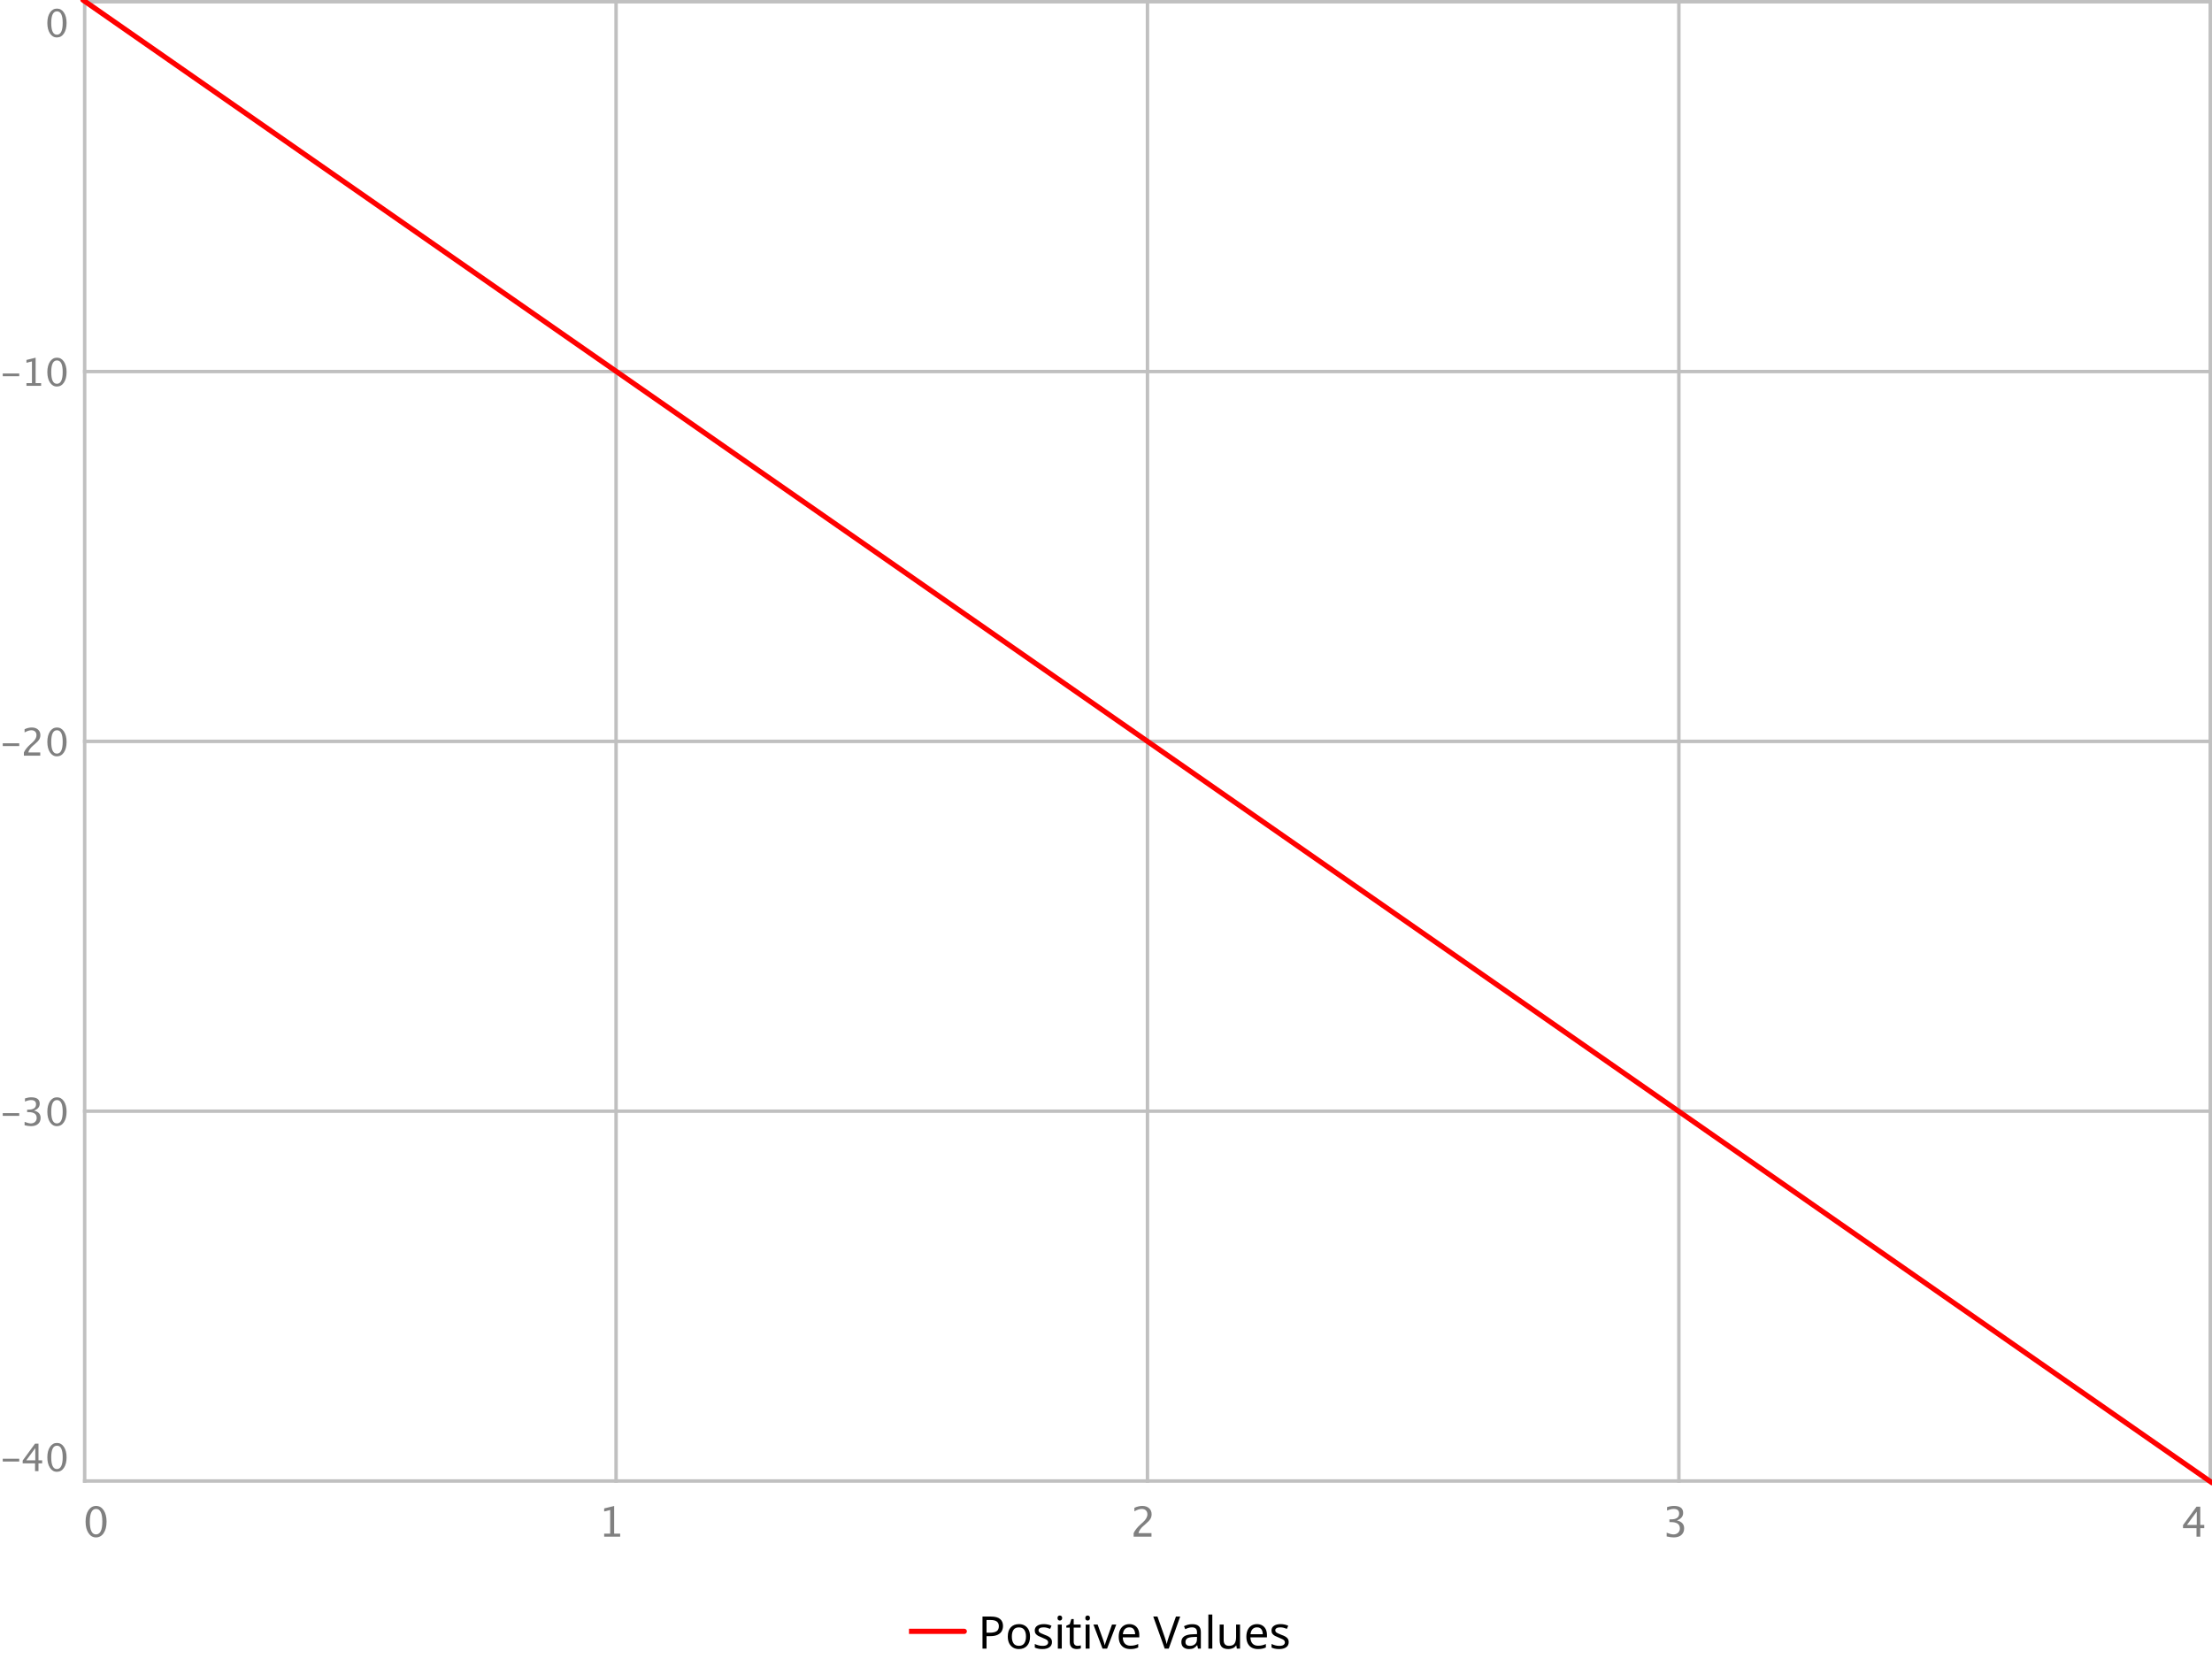
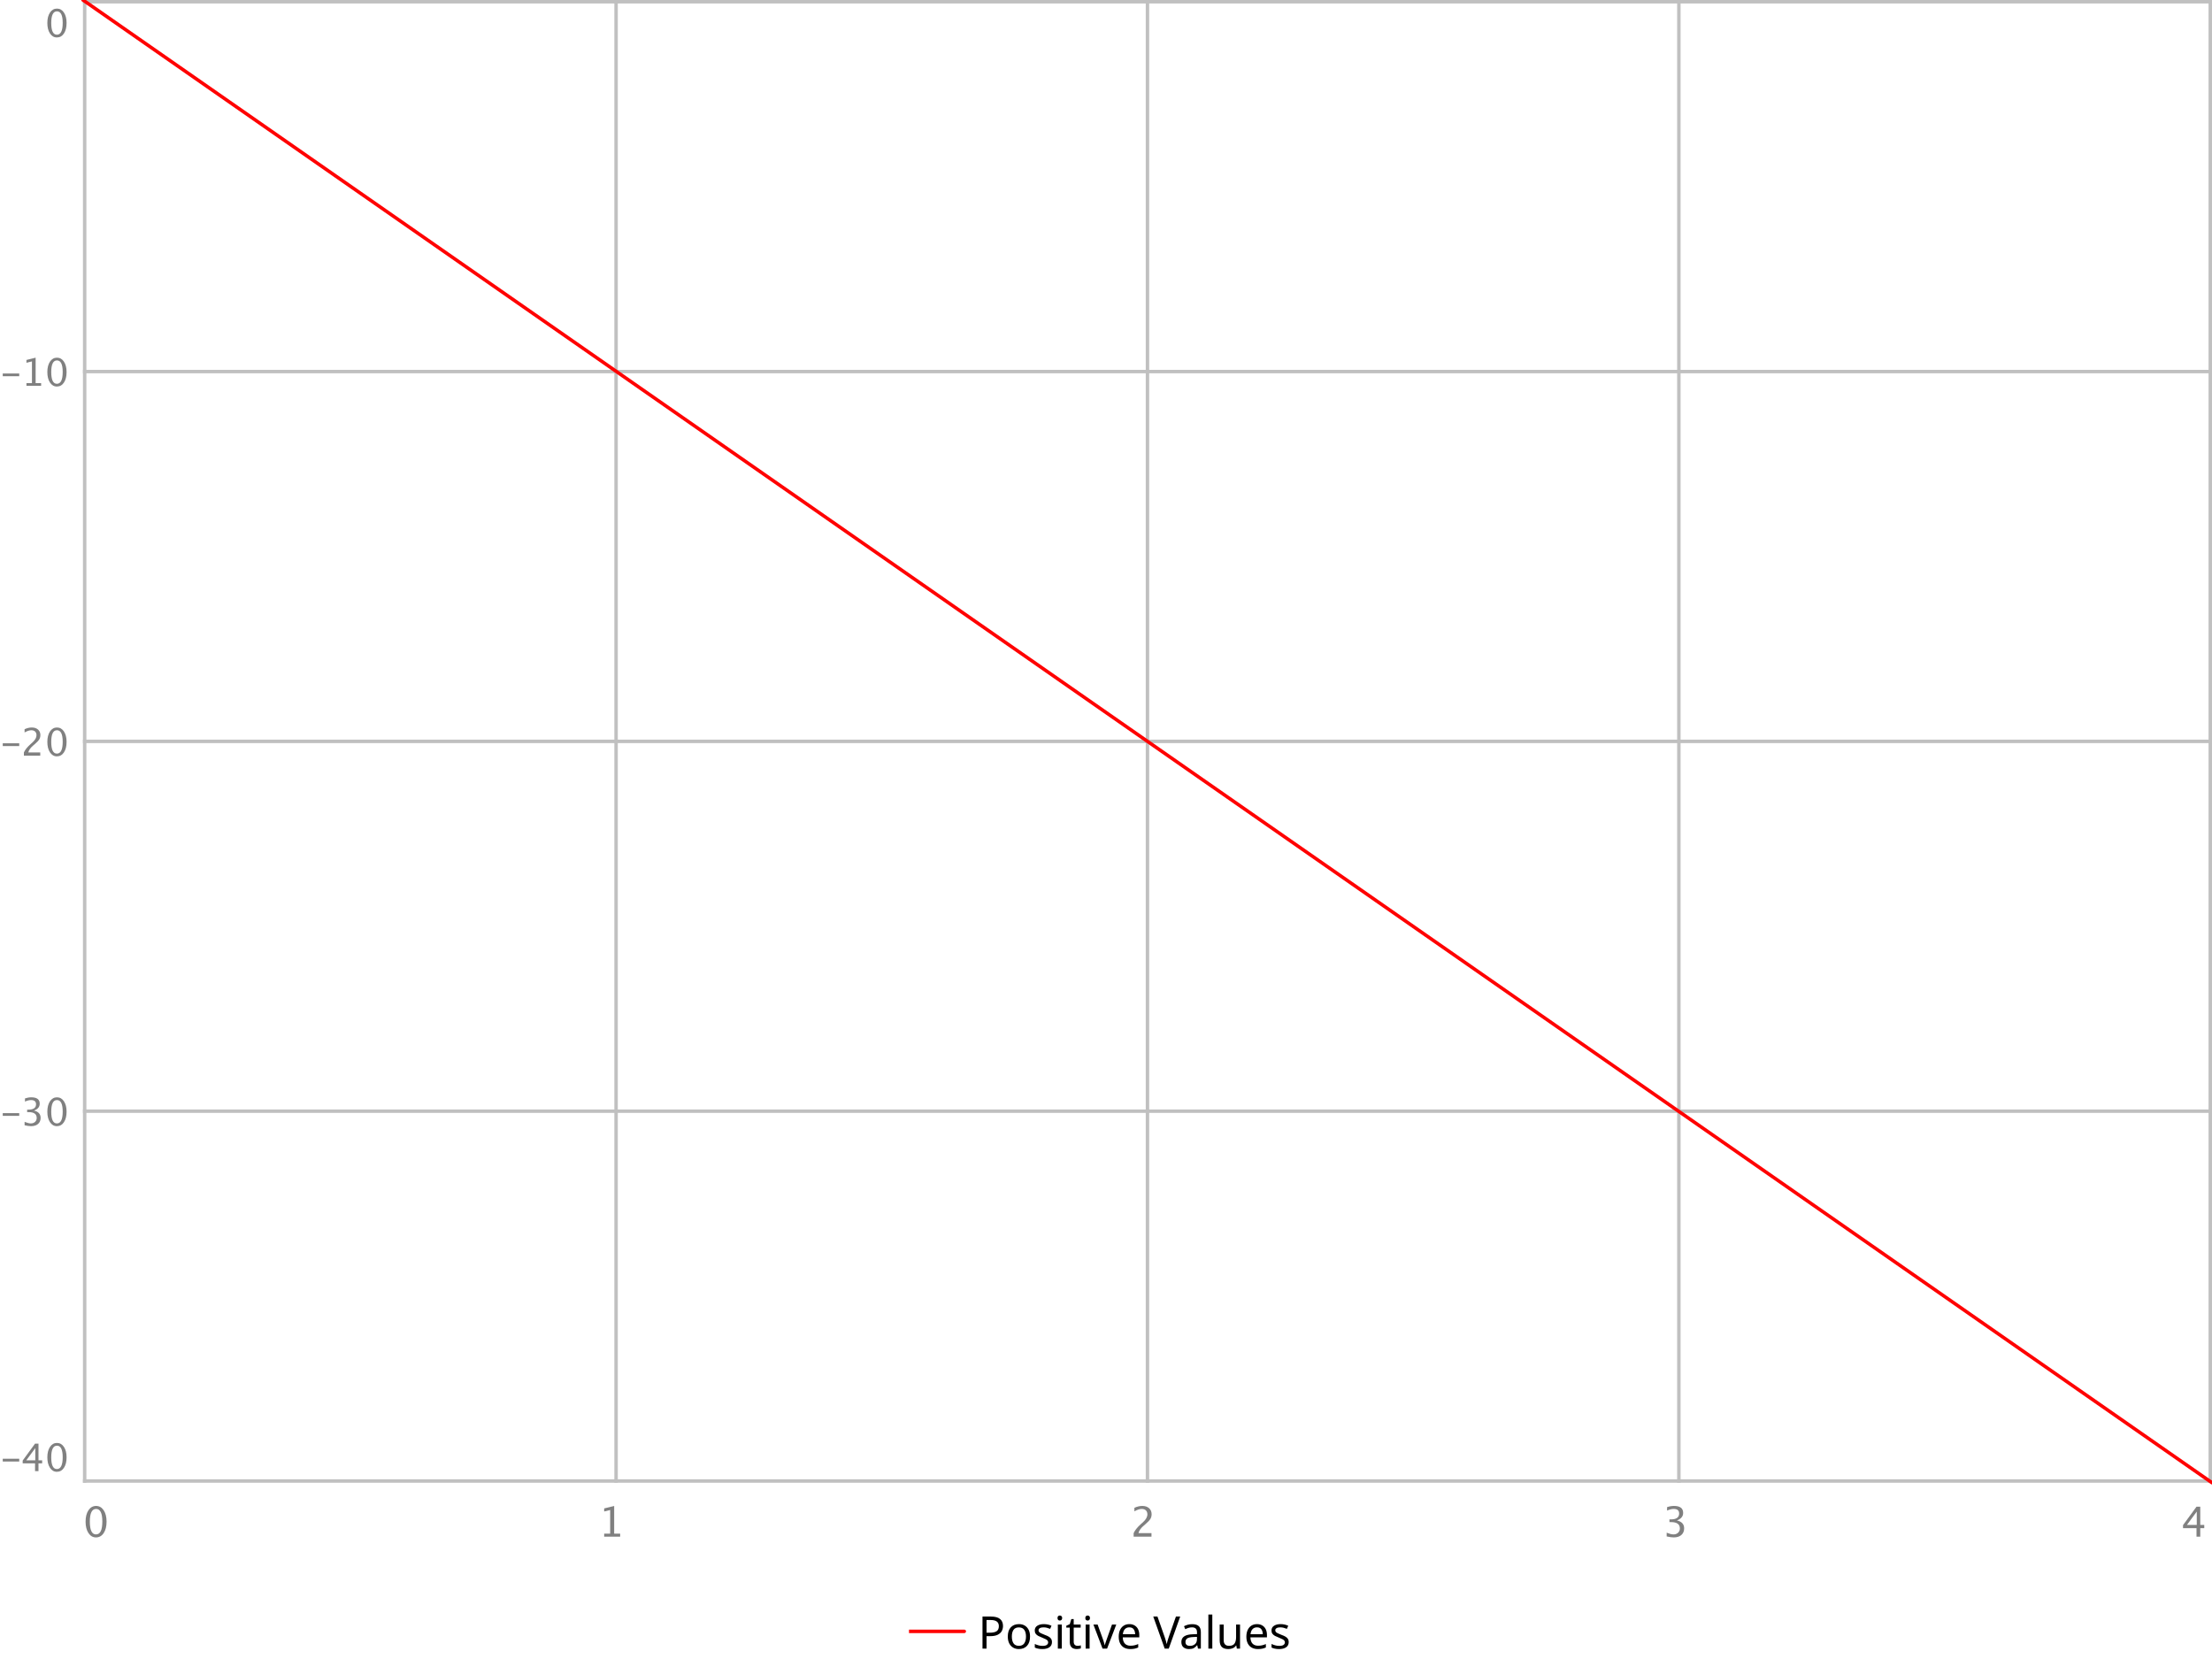
<svg xmlns="http://www.w3.org/2000/svg" color-interpolation="auto" color-rendering="auto" contentScriptType="text/ecmascript" contentStyleType="text/css" fill="black" fill-opacity="1" font-family="'Dialog'" font-size="12px" font-style="normal" font-weight="normal" height="480" image-rendering="auto" preserveAspectRatio="xMidYMid meet" shape-rendering="auto" stroke="black" stroke-dasharray="none" stroke-dashoffset="0" stroke-linecap="square" stroke-linejoin="miter" stroke-miterlimit="10" stroke-opacity="1" stroke-width="1" text-rendering="auto" version="1.0" width="640" zoomAndPan="magnify">
  <defs id="genericDefs" />
  <g>
    <defs id="defs1">
      <clipPath clipPathUnits="userSpaceOnUse" id="clipPath1">
        <path d="M0 0 L153 0 L153 15 L0 15 L0 0 Z" />
      </clipPath>
      <clipPath clipPathUnits="userSpaceOnUse" id="clipPath2">
        <path d="M0 0 L20 0 L20 13 L0 13 L0 0 Z" />
      </clipPath>
      <clipPath clipPathUnits="userSpaceOnUse" id="clipPath3">
        <path d="M0 0 L114 0 L114 16 L0 16 L0 0 Z" />
      </clipPath>
      <clipPath clipPathUnits="userSpaceOnUse" id="clipPath4">
        <path d="M0 0 L0 16 L114 16 L114 0 Z" />
      </clipPath>
    </defs>
-     <g fill="silver" stroke="silver" stroke-linecap="butt" stroke-linejoin="bevel">
+     <g color-interpolation="linearRGB" color-rendering="optimizeQuality" fill="silver" image-rendering="optimizeQuality" stroke="silver" stroke-linecap="butt" stroke-linejoin="bevel">
      <line fill="none" x1="24" x2="640" y1="0.5" y2="0.5" />
      <line fill="none" x1="24" x2="640" y1="107.5" y2="107.5" />
      <line fill="none" x1="24" x2="640" y1="214.5" y2="214.5" />
      <line fill="none" x1="24" x2="640" y1="321.5" y2="321.5" />
      <line fill="none" x1="24" x2="640" y1="428.5" y2="428.5" />
      <line fill="none" x1="24.5" x2="24.5" y1="0" y2="429" />
      <line fill="none" x1="178.25" x2="178.25" y1="0" y2="429" />
      <line fill="none" x1="332" x2="332" y1="0" y2="429" />
      <line fill="none" x1="485.75" x2="485.75" y1="0" y2="429" />
      <line fill="none" x1="639.5" x2="639.5" y1="0" y2="429" />
    </g>
-     <g fill="gray" font-family="'Lucida Grande'" stroke="gray" stroke-linecap="butt" stroke-linejoin="bevel" transform="translate(24,433)">
+     <g color-interpolation="linearRGB" color-rendering="optimizeQuality" fill="gray" font-family="'Lucida Grande'" image-rendering="optimizeQuality" stroke="gray" stroke-linecap="butt" stroke-linejoin="bevel" transform="translate(24,433)">
      <path clip-path="url(#clipPath1)" d="M3.762 11.818 Q2.42 11.818 1.591 10.556 Q0.762 9.293 0.762 7.26 Q0.762 5.209 1.597 3.961 Q2.432 2.713 3.797 2.713 Q5.162 2.713 5.997 3.961 Q6.832 5.209 6.832 7.242 Q6.832 9.328 5.997 10.573 Q5.162 11.818 3.762 11.818 ZM3.773 10.951 Q5.607 10.951 5.607 7.225 Q5.607 3.58 3.797 3.58 Q1.992 3.58 1.992 7.26 Q1.992 10.951 3.773 10.951 Z" stroke="none" />
    </g>
-     <g fill="gray" font-family="'Lucida Grande'" stroke="gray" stroke-linecap="butt" stroke-linejoin="bevel" transform="translate(173,433)">
+     <g color-interpolation="linearRGB" color-rendering="optimizeQuality" fill="gray" font-family="'Lucida Grande'" image-rendering="optimizeQuality" stroke="gray" stroke-linecap="butt" stroke-linejoin="bevel" transform="translate(173,433)">
      <path clip-path="url(#clipPath1)" d="M1.805 11.602 L1.805 10.734 L3.539 10.734 L3.539 3.891 L1.805 4.324 L1.805 3.434 L4.699 2.713 L4.699 10.734 L6.434 10.734 L6.434 11.602 Z" stroke="none" />
    </g>
-     <g fill="gray" font-family="'Lucida Grande'" stroke="gray" stroke-linecap="butt" stroke-linejoin="bevel" transform="translate(327,433)">
+     <g color-interpolation="linearRGB" color-rendering="optimizeQuality" fill="gray" font-family="'Lucida Grande'" image-rendering="optimizeQuality" stroke="gray" stroke-linecap="butt" stroke-linejoin="bevel" transform="translate(327,433)">
      <path clip-path="url(#clipPath1)" d="M0.996 11.602 L0.996 10.588 Q1.5 9.41 3.035 8.021 L3.697 7.43 Q4.975 6.275 4.975 5.139 Q4.975 4.412 4.538 3.996 Q4.102 3.58 3.34 3.58 Q2.438 3.58 1.213 4.277 L1.213 3.258 Q2.367 2.713 3.504 2.713 Q4.723 2.713 5.461 3.369 Q6.199 4.025 6.199 5.109 Q6.199 5.889 5.827 6.492 Q5.455 7.096 4.441 7.957 L3.996 8.338 Q2.607 9.516 2.391 10.588 L6.158 10.588 L6.158 11.602 Z" stroke="none" />
    </g>
-     <g fill="gray" font-family="'Lucida Grande'" stroke="gray" stroke-linecap="butt" stroke-linejoin="bevel" transform="translate(481,433)">
+     <g color-interpolation="linearRGB" color-rendering="optimizeQuality" fill="gray" font-family="'Lucida Grande'" image-rendering="optimizeQuality" stroke="gray" stroke-linecap="butt" stroke-linejoin="bevel" transform="translate(481,433)">
      <path clip-path="url(#clipPath1)" d="M1.219 11.537 L1.219 10.459 Q2.461 10.951 3.176 10.951 Q4.002 10.951 4.521 10.468 Q5.039 9.984 5.039 9.217 Q5.039 7.389 2.478 7.389 L2.022 7.389 L2.022 6.609 L2.426 6.604 Q4.828 6.604 4.828 4.91 Q4.828 3.58 3.246 3.58 Q2.379 3.58 1.336 4.066 L1.336 3.059 Q2.361 2.713 3.328 2.713 Q5.988 2.713 5.988 4.723 Q5.988 6.252 4.178 6.902 Q6.275 7.389 6.275 9.199 Q6.275 10.424 5.467 11.121 Q4.658 11.818 3.246 11.818 Q2.443 11.818 1.219 11.537 Z" stroke="none" />
    </g>
-     <g fill="gray" font-family="'Lucida Grande'" stroke="gray" stroke-linecap="butt" stroke-linejoin="bevel" transform="translate(631,433)">
+     <g color-interpolation="linearRGB" color-rendering="optimizeQuality" fill="gray" font-family="'Lucida Grande'" image-rendering="optimizeQuality" stroke="gray" stroke-linecap="butt" stroke-linejoin="bevel" transform="translate(631,433)">
      <path clip-path="url(#clipPath1)" d="M4.518 11.602 L4.518 9.146 L0.615 9.146 L0.615 8.273 L4.518 2.93 L5.602 2.93 L5.602 8.203 L6.762 8.203 L6.762 9.146 L5.602 9.146 L5.602 11.602 ZM1.746 8.203 L4.594 8.203 L4.594 4.348 Z" stroke="none" />
    </g>
-     <g fill="gray" font-family="'Lucida Grande'" font-size="11px" stroke="gray" stroke-linecap="butt" stroke-linejoin="bevel" transform="translate(0,415)">
+     <g color-interpolation="linearRGB" color-rendering="optimizeQuality" fill="gray" font-family="'Lucida Grande'" font-size="11px" image-rendering="optimizeQuality" stroke="gray" stroke-linecap="butt" stroke-linejoin="bevel" transform="translate(0,415)">
      <path clip-path="url(#clipPath2)" d="M0.795 7.853 L0.795 7.058 L5.564 7.058 L5.564 7.853 ZM10.141 10.635 L10.141 8.384 L6.564 8.384 L6.564 7.584 L10.141 2.686 L11.135 2.686 L11.135 7.519 L12.198 7.519 L12.198 8.384 L11.135 8.384 L11.135 10.635 ZM7.601 7.519 L10.211 7.519 L10.211 3.985 ZM16.448 10.834 Q15.218 10.834 14.458 9.676 Q13.698 8.519 13.698 6.655 Q13.698 4.775 14.464 3.631 Q15.229 2.487 16.48 2.487 Q17.732 2.487 18.497 3.631 Q19.263 4.775 19.263 6.639 Q19.263 8.551 18.497 9.692 Q17.732 10.834 16.448 10.834 ZM16.459 10.039 Q18.14 10.039 18.14 6.623 Q18.14 3.282 16.48 3.282 Q14.826 3.282 14.826 6.655 Q14.826 10.039 16.459 10.039 Z" stroke="none" />
    </g>
-     <g fill="gray" font-family="'Lucida Grande'" font-size="11px" stroke="gray" stroke-linecap="butt" stroke-linejoin="bevel" transform="translate(0,315)">
+     <g color-interpolation="linearRGB" color-rendering="optimizeQuality" fill="gray" font-family="'Lucida Grande'" font-size="11px" image-rendering="optimizeQuality" stroke="gray" stroke-linecap="butt" stroke-linejoin="bevel" transform="translate(0,315)">
      <path clip-path="url(#clipPath2)" d="M0.795 7.853 L0.795 7.058 L5.564 7.058 L5.564 7.853 ZM7.117 10.576 L7.117 9.587 Q8.256 10.039 8.911 10.039 Q9.668 10.039 10.144 9.595 Q10.619 9.152 10.619 8.449 Q10.619 6.773 8.272 6.773 L7.853 6.773 L7.853 6.059 L8.224 6.053 Q10.426 6.053 10.426 4.501 Q10.426 3.282 8.976 3.282 Q8.181 3.282 7.225 3.728 L7.225 2.804 Q8.165 2.487 9.051 2.487 Q11.489 2.487 11.489 4.329 Q11.489 5.731 9.83 6.327 Q11.752 6.773 11.752 8.433 Q11.752 9.555 11.011 10.194 Q10.27 10.834 8.976 10.834 Q8.24 10.834 7.117 10.576 ZM16.448 10.834 Q15.218 10.834 14.458 9.676 Q13.698 8.519 13.698 6.655 Q13.698 4.775 14.464 3.631 Q15.229 2.487 16.48 2.487 Q17.732 2.487 18.497 3.631 Q19.263 4.775 19.263 6.639 Q19.263 8.551 18.497 9.692 Q17.732 10.834 16.448 10.834 ZM16.459 10.039 Q18.14 10.039 18.14 6.623 Q18.14 3.282 16.48 3.282 Q14.826 3.282 14.826 6.655 Q14.826 10.039 16.459 10.039 Z" stroke="none" />
    </g>
-     <g fill="gray" font-family="'Lucida Grande'" font-size="11px" stroke="gray" stroke-linecap="butt" stroke-linejoin="bevel" transform="translate(0,208)">
+     <g color-interpolation="linearRGB" color-rendering="optimizeQuality" fill="gray" font-family="'Lucida Grande'" font-size="11px" image-rendering="optimizeQuality" stroke="gray" stroke-linecap="butt" stroke-linejoin="bevel" transform="translate(0,208)">
      <path clip-path="url(#clipPath2)" d="M0.795 7.853 L0.795 7.058 L5.564 7.058 L5.564 7.853 ZM6.913 10.635 L6.913 9.706 Q7.375 8.626 8.782 7.353 L9.389 6.811 Q10.56 5.752 10.56 4.71 Q10.56 4.044 10.16 3.663 Q9.76 3.282 9.062 3.282 Q8.234 3.282 7.112 3.921 L7.112 2.986 Q8.17 2.487 9.212 2.487 Q10.329 2.487 11.006 3.088 Q11.683 3.69 11.683 4.684 Q11.683 5.398 11.342 5.951 Q11.001 6.504 10.071 7.294 L9.663 7.643 Q8.39 8.723 8.191 9.706 L11.645 9.706 L11.645 10.635 ZM16.448 10.834 Q15.218 10.834 14.458 9.676 Q13.698 8.519 13.698 6.655 Q13.698 4.775 14.464 3.631 Q15.229 2.487 16.48 2.487 Q17.732 2.487 18.497 3.631 Q19.263 4.775 19.263 6.639 Q19.263 8.551 18.497 9.692 Q17.732 10.834 16.448 10.834 ZM16.459 10.039 Q18.14 10.039 18.14 6.623 Q18.14 3.282 16.48 3.282 Q14.826 3.282 14.826 6.655 Q14.826 10.039 16.459 10.039 Z" stroke="none" />
    </g>
-     <g fill="gray" font-family="'Lucida Grande'" font-size="11px" stroke="gray" stroke-linecap="butt" stroke-linejoin="bevel" transform="translate(0,101)">
+     <g color-interpolation="linearRGB" color-rendering="optimizeQuality" fill="gray" font-family="'Lucida Grande'" font-size="11px" image-rendering="optimizeQuality" stroke="gray" stroke-linecap="butt" stroke-linejoin="bevel" transform="translate(0,101)">
      <path clip-path="url(#clipPath2)" d="M0.795 7.853 L0.795 7.058 L5.564 7.058 L5.564 7.853 ZM7.654 10.635 L7.654 9.84 L9.244 9.84 L9.244 3.566 L7.654 3.964 L7.654 3.147 L10.308 2.487 L10.308 9.84 L11.898 9.84 L11.898 10.635 ZM16.448 10.834 Q15.218 10.834 14.458 9.676 Q13.698 8.519 13.698 6.655 Q13.698 4.775 14.464 3.631 Q15.229 2.487 16.48 2.487 Q17.732 2.487 18.497 3.631 Q19.263 4.775 19.263 6.639 Q19.263 8.551 18.497 9.692 Q17.732 10.834 16.448 10.834 ZM16.459 10.039 Q18.14 10.039 18.14 6.623 Q18.14 3.282 16.48 3.282 Q14.826 3.282 14.826 6.655 Q14.826 10.039 16.459 10.039 Z" stroke="none" />
    </g>
-     <g fill="gray" font-family="'Lucida Grande'" font-size="11px" stroke="gray" stroke-linecap="butt" stroke-linejoin="bevel">
+     <g color-interpolation="linearRGB" color-rendering="optimizeQuality" fill="gray" font-family="'Lucida Grande'" font-size="11px" image-rendering="optimizeQuality" stroke="gray" stroke-linecap="butt" stroke-linejoin="bevel">
      <path clip-path="url(#clipPath2)" d="M16.448 10.834 Q15.218 10.834 14.458 9.676 Q13.698 8.519 13.698 6.655 Q13.698 4.775 14.464 3.631 Q15.229 2.487 16.48 2.487 Q17.732 2.487 18.497 3.631 Q19.263 4.775 19.263 6.639 Q19.263 8.551 18.497 9.692 Q17.732 10.834 16.448 10.834 ZM16.459 10.039 Q18.14 10.039 18.14 6.623 Q18.14 3.282 16.48 3.282 Q14.826 3.282 14.826 6.655 Q14.826 10.039 16.459 10.039 Z" stroke="none" />
    </g>
-     <g fill="red" stroke="red" stroke-linecap="round" stroke-linejoin="round" stroke-width="1.5">
+     <g color-interpolation="linearRGB" color-rendering="optimizeQuality" fill="red" image-rendering="optimizeQuality" stroke="red" stroke-linecap="round" stroke-linejoin="round">
      <path d="M24 0 L178 107.25 L332 214.5 L486 321.75 L640 429" fill="none" />
    </g>
-     <g fill="red" font-family="'Lucida Grande'" font-size="13px" stroke="red" stroke-linecap="round" stroke-linejoin="round" stroke-width="1.5" transform="translate(263,464)">
+     <g color-interpolation="linearRGB" color-rendering="optimizeQuality" fill="red" font-family="'Lucida Grande'" font-size="13px" image-rendering="optimizeQuality" stroke="red" stroke-linecap="round" stroke-linejoin="round" transform="translate(263,464)">
      <line clip-path="url(#clipPath4)" fill="none" x1="0" x2="16" y1="8" y2="8" />
      <text clip-path="url(#clipPath4)" fill="black" stroke="none" text-rendering="optimizeLegibility" x="20" xml:space="preserve" y="13">Positive Values</text>
    </g>
  </g>
</svg>
